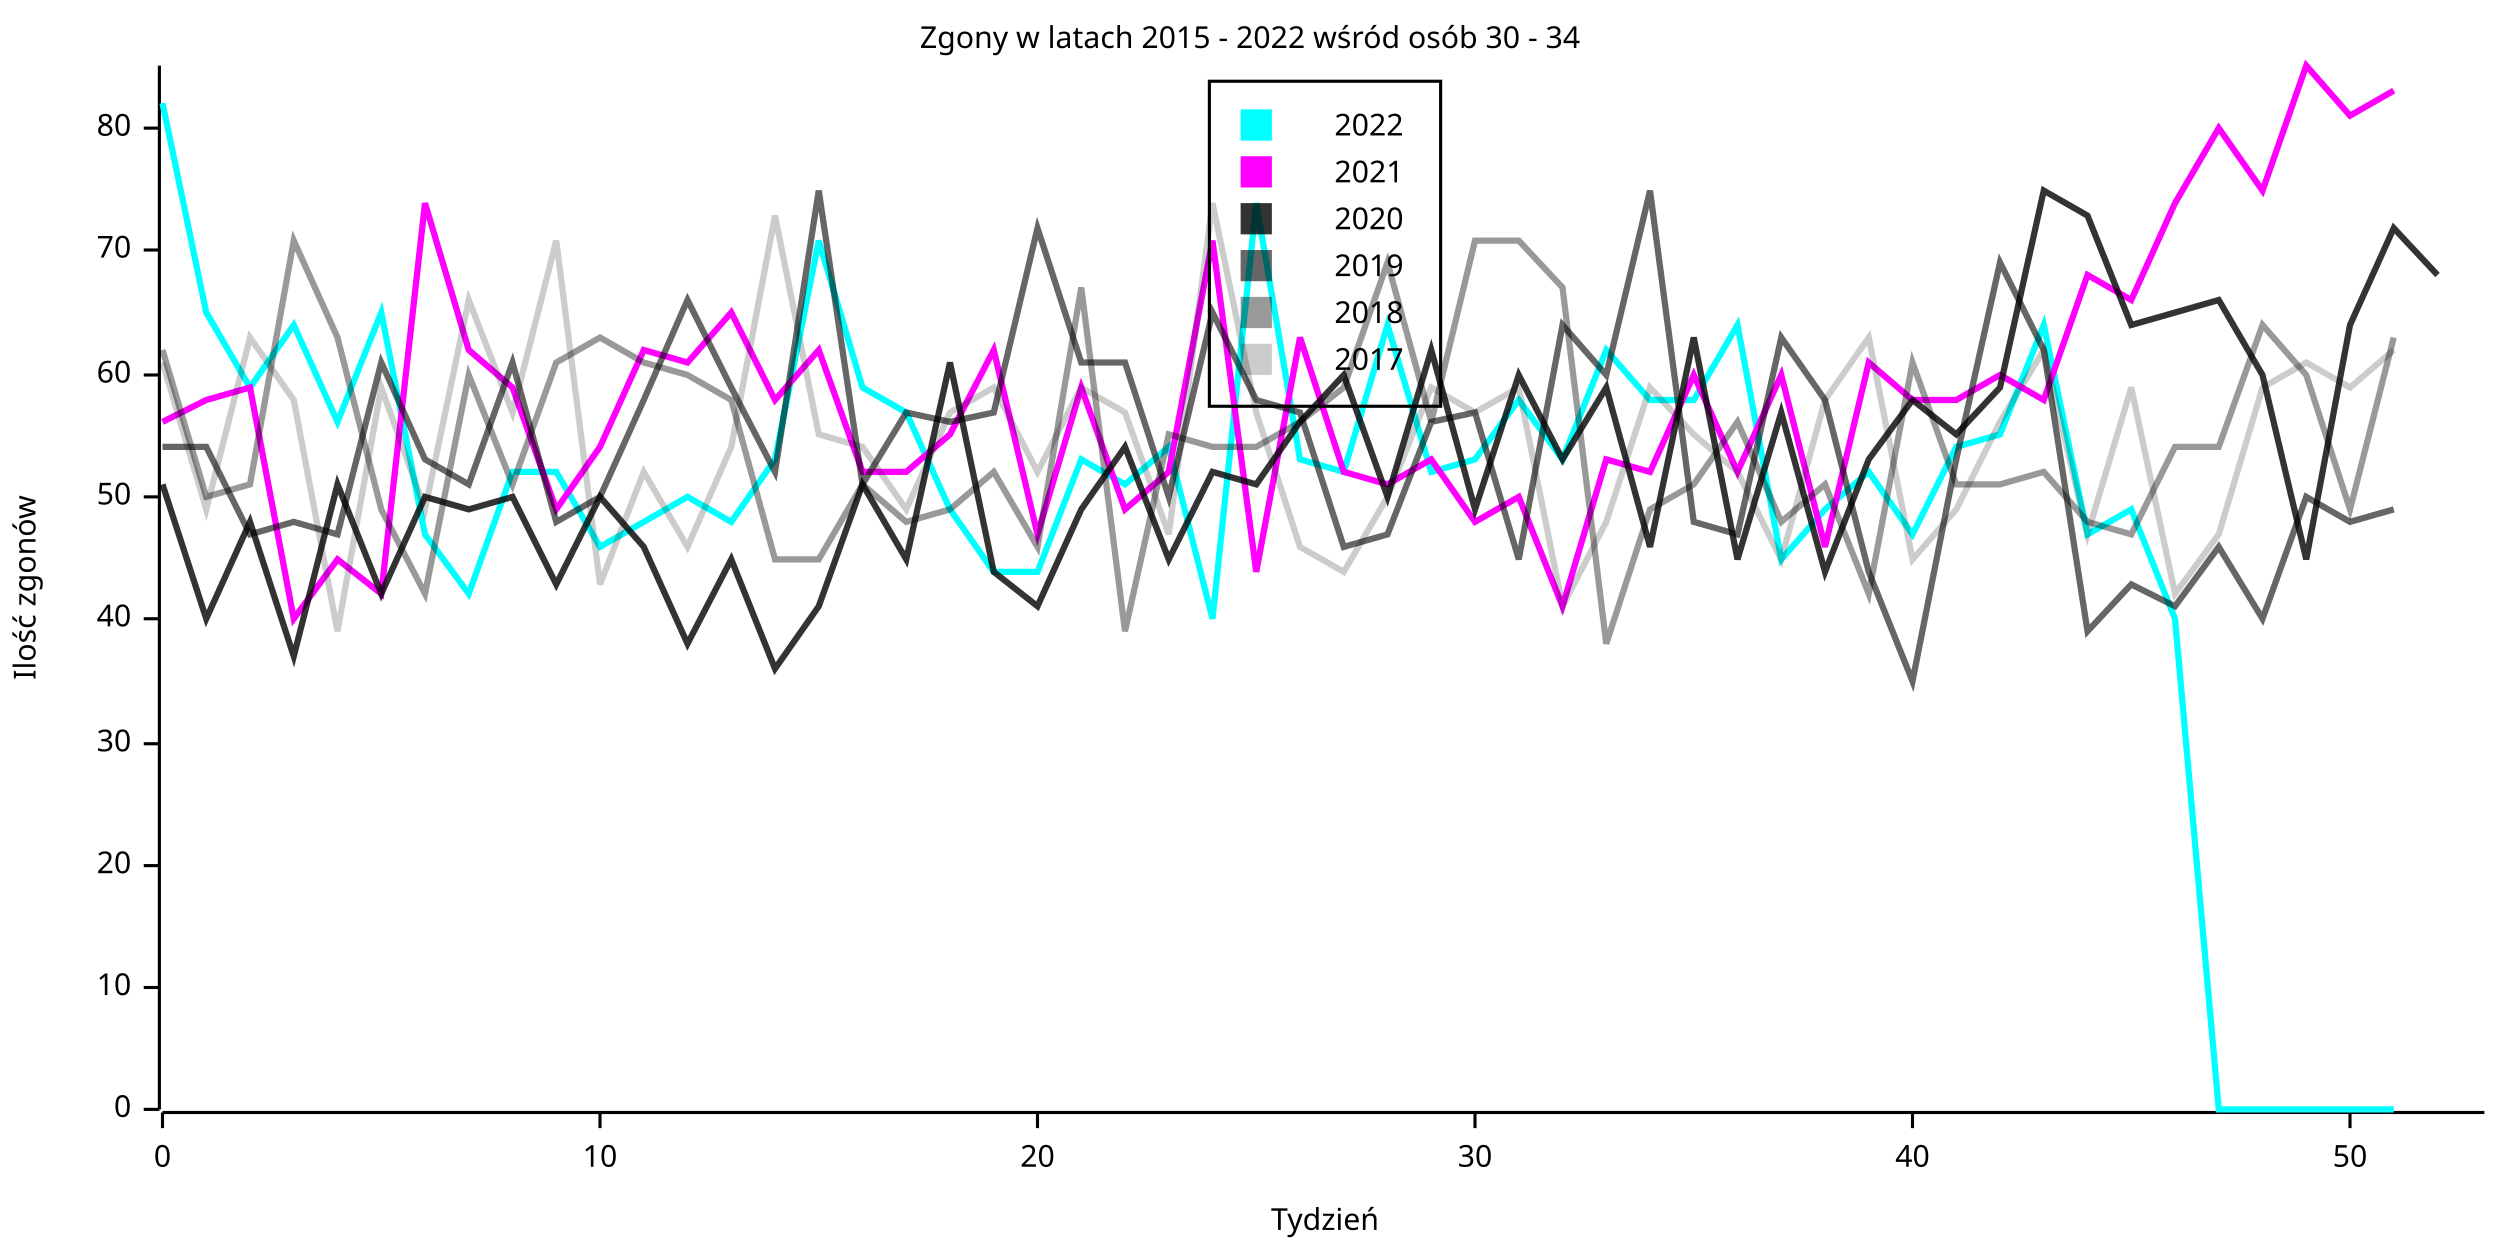
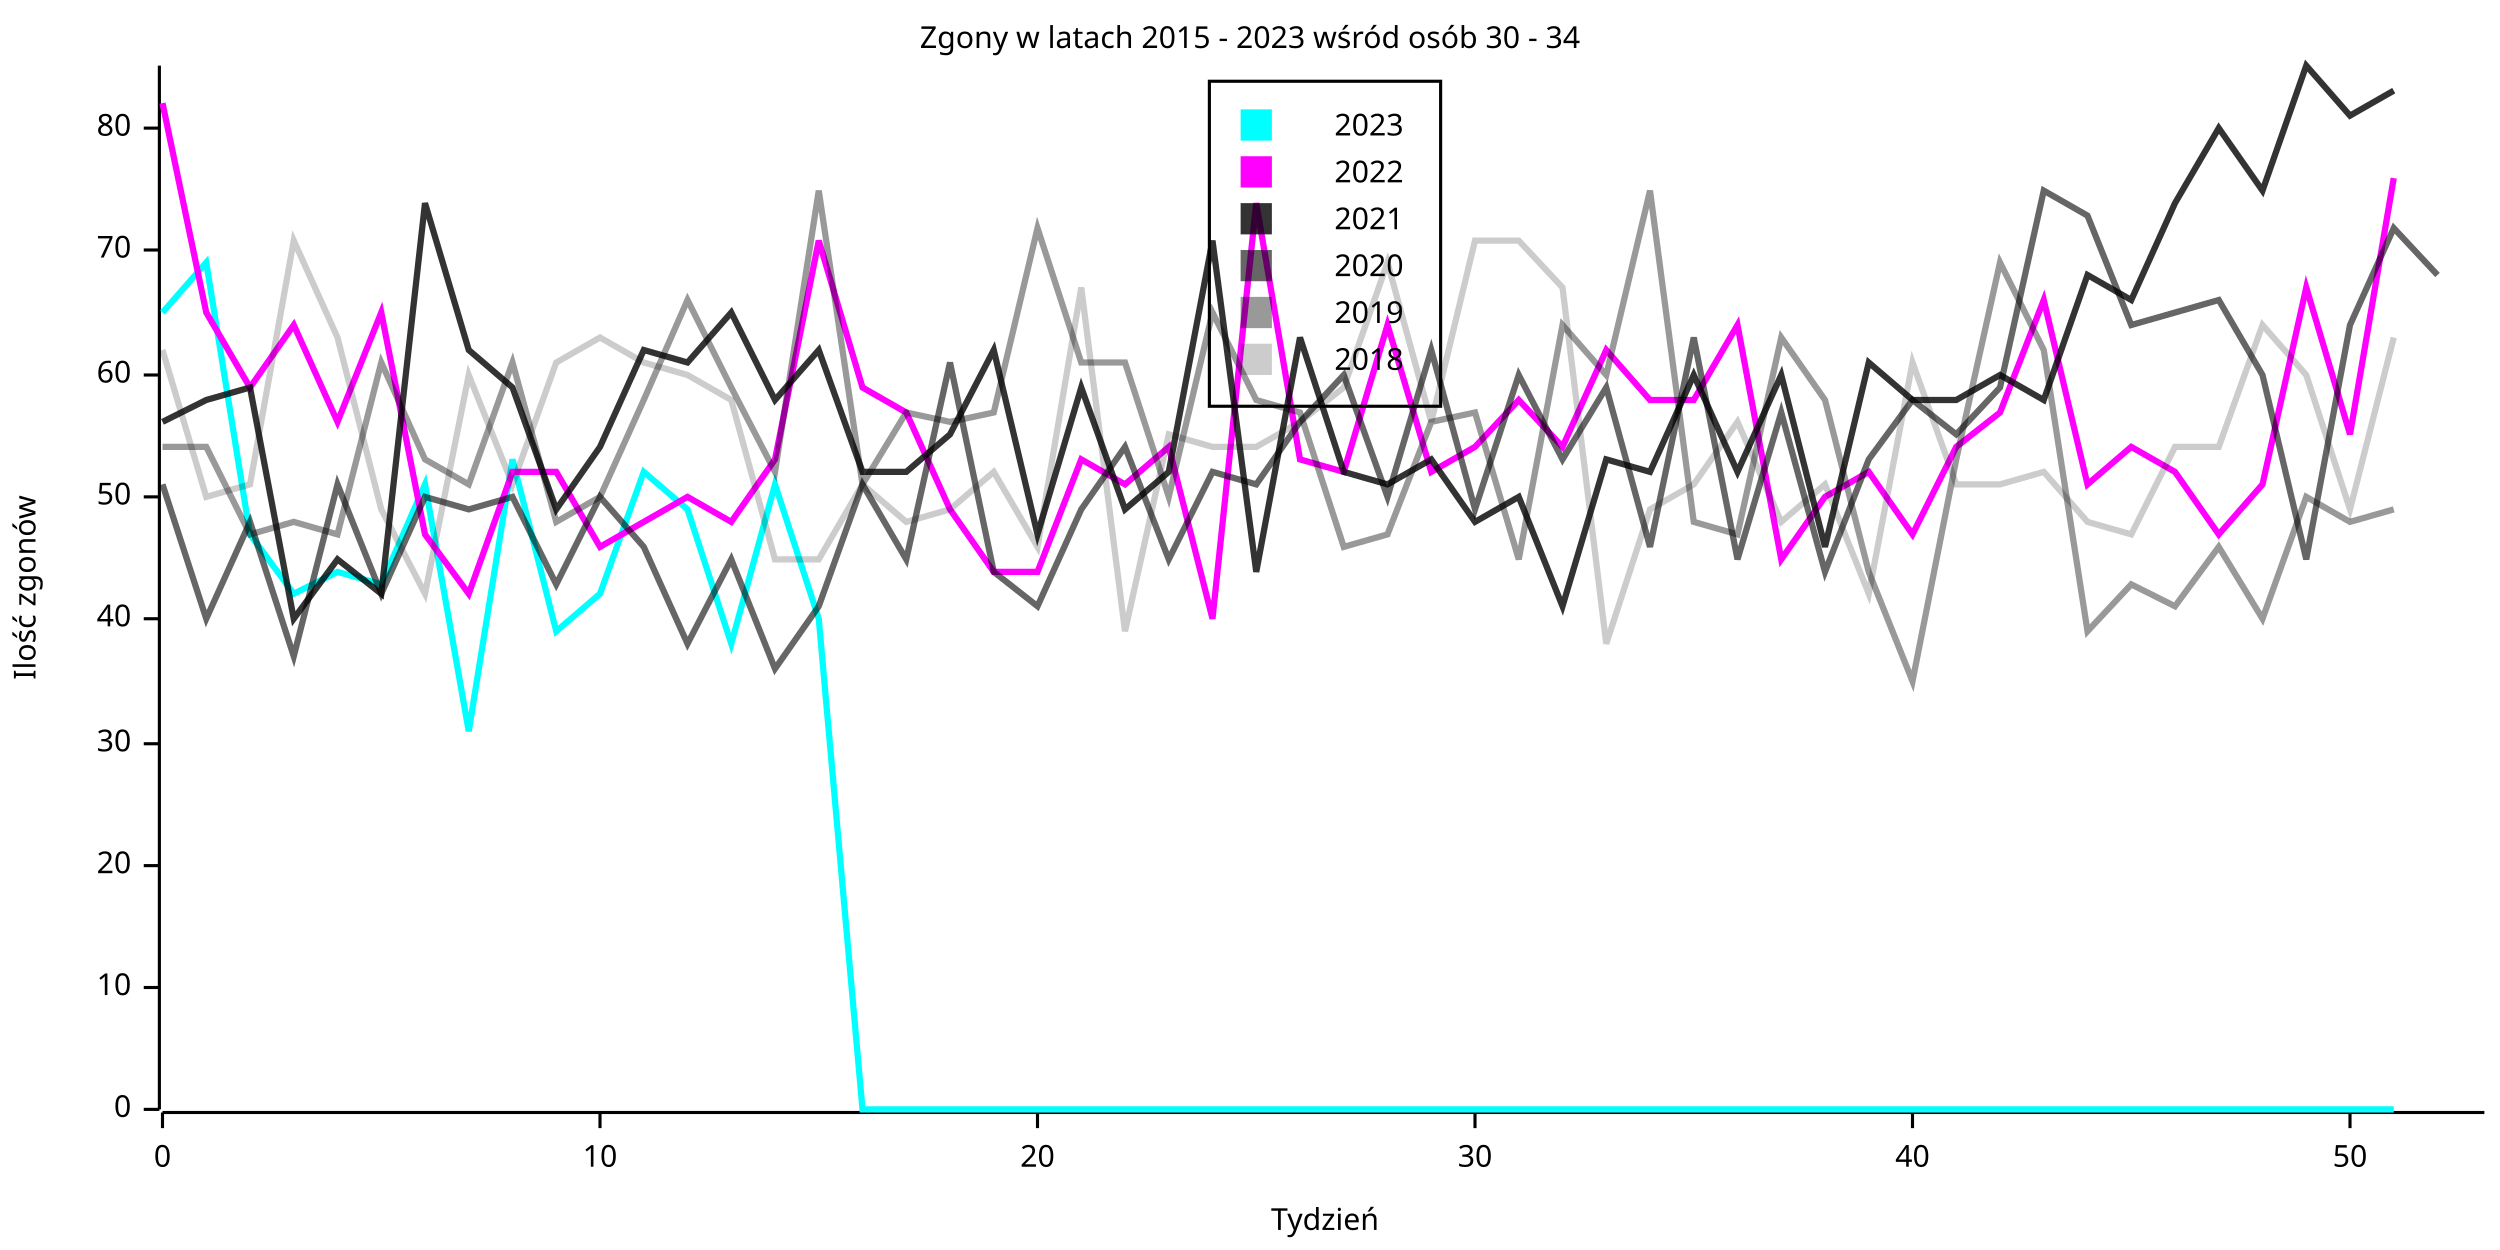
<svg xmlns="http://www.w3.org/2000/svg" width="800" height="400" viewBox="0 0 800 400">
  <rect x="0" y="0" width="800" height="400" opacity="1" fill="#FFFFFF" stroke="none" />
  <text x="400" y="8" dy="0.76em" text-anchor="middle" font-family="sans-serif" font-size="9.677" opacity="1" fill="#000000">
- Zgony w latach 2015 - 2022 wśród osób 30 - 34
+ Zgony w latach 2015 - 2023 wśród osób 30 - 34
</text>
  <text x="4" y="188" dy="0.76em" text-anchor="middle" font-family="sans-serif" font-size="9.677" opacity="1" fill="#000000" transform="rotate(270, 4, 188)">
Ilość zgonów
</text>
  <text x="424" y="396" dy="-0.5ex" text-anchor="middle" font-family="sans-serif" font-size="9.677" opacity="1" fill="#000000">
Tydzień
</text>
  <polyline fill="none" opacity="1" stroke="#000000" stroke-width="1" points="51,21 51,355 " />
  <text x="42" y="355" dy="0.5ex" text-anchor="end" font-family="sans-serif" font-size="9.677" opacity="1" fill="#000000">
0
</text>
  <polyline fill="none" opacity="1" stroke="#000000" stroke-width="1" points="46,355 51,355 " />
  <text x="42" y="316" dy="0.5ex" text-anchor="end" font-family="sans-serif" font-size="9.677" opacity="1" fill="#000000">
10
</text>
  <polyline fill="none" opacity="1" stroke="#000000" stroke-width="1" points="46,316 51,316 " />
  <text x="42" y="277" dy="0.5ex" text-anchor="end" font-family="sans-serif" font-size="9.677" opacity="1" fill="#000000">
20
</text>
  <polyline fill="none" opacity="1" stroke="#000000" stroke-width="1" points="46,277 51,277 " />
  <text x="42" y="238" dy="0.5ex" text-anchor="end" font-family="sans-serif" font-size="9.677" opacity="1" fill="#000000">
30
</text>
  <polyline fill="none" opacity="1" stroke="#000000" stroke-width="1" points="46,238 51,238 " />
  <text x="42" y="198" dy="0.5ex" text-anchor="end" font-family="sans-serif" font-size="9.677" opacity="1" fill="#000000">
40
</text>
  <polyline fill="none" opacity="1" stroke="#000000" stroke-width="1" points="46,198 51,198 " />
  <text x="42" y="159" dy="0.5ex" text-anchor="end" font-family="sans-serif" font-size="9.677" opacity="1" fill="#000000">
50
</text>
  <polyline fill="none" opacity="1" stroke="#000000" stroke-width="1" points="46,159 51,159 " />
  <text x="42" y="120" dy="0.5ex" text-anchor="end" font-family="sans-serif" font-size="9.677" opacity="1" fill="#000000">
60
</text>
  <polyline fill="none" opacity="1" stroke="#000000" stroke-width="1" points="46,120 51,120 " />
  <text x="42" y="80" dy="0.5ex" text-anchor="end" font-family="sans-serif" font-size="9.677" opacity="1" fill="#000000">
70
</text>
  <polyline fill="none" opacity="1" stroke="#000000" stroke-width="1" points="46,80 51,80 " />
  <text x="42" y="41" dy="0.5ex" text-anchor="end" font-family="sans-serif" font-size="9.677" opacity="1" fill="#000000">
80
</text>
  <polyline fill="none" opacity="1" stroke="#000000" stroke-width="1" points="46,41 51,41 " />
  <polyline fill="none" opacity="1" stroke="#000000" stroke-width="1" points="52,356 795,356 " />
  <text x="52" y="366" dy="0.76em" text-anchor="middle" font-family="sans-serif" font-size="9.677" opacity="1" fill="#000000">
0
</text>
  <polyline fill="none" opacity="1" stroke="#000000" stroke-width="1" points="52,356 52,361 " />
  <text x="192" y="366" dy="0.76em" text-anchor="middle" font-family="sans-serif" font-size="9.677" opacity="1" fill="#000000">
10
</text>
  <polyline fill="none" opacity="1" stroke="#000000" stroke-width="1" points="192,356 192,361 " />
  <text x="332" y="366" dy="0.76em" text-anchor="middle" font-family="sans-serif" font-size="9.677" opacity="1" fill="#000000">
20
</text>
  <polyline fill="none" opacity="1" stroke="#000000" stroke-width="1" points="332,356 332,361 " />
  <text x="472" y="366" dy="0.76em" text-anchor="middle" font-family="sans-serif" font-size="9.677" opacity="1" fill="#000000">
30
</text>
  <polyline fill="none" opacity="1" stroke="#000000" stroke-width="1" points="472,356 472,361 " />
  <text x="612" y="366" dy="0.76em" text-anchor="middle" font-family="sans-serif" font-size="9.677" opacity="1" fill="#000000">
40
</text>
  <polyline fill="none" opacity="1" stroke="#000000" stroke-width="1" points="612,356 612,361 " />
  <text x="752" y="366" dy="0.76em" text-anchor="middle" font-family="sans-serif" font-size="9.677" opacity="1" fill="#000000">
50
</text>
  <polyline fill="none" opacity="1" stroke="#000000" stroke-width="1" points="752,356 752,361 " />
-   <polyline fill="none" opacity="1" stroke="#00FFFF" stroke-width="2" points="52,33 66,100 80,124 94,104 108,135 122,100 136,171 150,190 164,151 178,151 192,175 206,167 220,159 234,167 248,147 262,77 276,124 290,132 304,163 318,183 332,183 346,147 360,155 374,143 388,198 402,65 416,147 430,151 444,104 458,151 472,147 486,128 500,147 514,112 528,128 542,128 556,104 570,179 584,163 598,151 612,171 626,143 640,139 654,104 668,171 682,163 696,198 710,355 724,355 738,355 752,355 766,355 " />
-   <polyline fill="none" opacity="1" stroke="#FF00FF" stroke-width="2" points="52,135 66,128 80,124 94,198 108,179 122,190 136,65 150,112 164,124 178,163 192,143 206,112 220,116 234,100 248,128 262,112 276,151 290,151 304,139 318,112 332,171 346,124 360,163 374,151 388,77 402,183 416,108 430,151 444,155 458,147 472,167 486,159 500,194 514,147 528,151 542,120 556,151 570,120 584,175 598,116 612,128 626,128 640,120 654,128 668,88 682,96 696,65 710,41 724,61 738,21 752,37 766,29 " />
-   <polyline fill="none" opacity="0.8" stroke="#000000" stroke-width="2" points="52,155 66,198 80,167 94,210 108,155 122,190 136,159 150,163 164,159 178,187 192,159 206,175 220,206 234,179 248,214 262,194 276,155 290,179 304,116 318,183 332,194 346,163 360,143 374,179 388,151 402,155 416,135 430,120 444,159 458,112 472,163 486,120 500,147 514,124 528,175 542,108 556,179 570,132 584,183 598,147 612,128 626,139 640,124 654,61 668,69 682,104 696,100 710,96 724,120 738,179 752,104 766,73 780,88 " />
-   <polyline fill="none" opacity="0.6" stroke="#000000" stroke-width="2" points="52,143 66,143 80,171 94,167 108,171 122,116 136,147 150,155 164,116 178,167 192,159 206,128 220,96 234,124 248,151 262,61 276,155 290,132 304,135 318,132 332,73 346,116 360,116 374,159 388,100 402,128 416,132 430,175 444,171 458,135 472,132 486,179 500,104 514,120 528,61 542,167 556,171 570,108 584,128 598,183 612,218 626,147 640,84 654,112 668,202 682,187 696,194 710,175 724,198 738,159 752,167 766,163 " />
-   <polyline fill="none" opacity="0.4" stroke="#000000" stroke-width="2" points="52,112 66,159 80,155 94,77 108,108 122,163 136,190 150,120 164,155 178,116 192,108 206,116 220,120 234,128 248,179 262,179 276,155 290,167 304,163 318,151 332,175 346,92 360,202 374,139 388,143 402,143 416,135 430,124 444,84 458,135 472,77 486,77 500,92 514,206 528,163 542,155 556,135 570,167 584,155 598,190 612,116 626,155 640,155 654,151 668,167 682,171 696,143 710,143 724,104 738,120 752,163 766,108 " />
-   <polyline fill="none" opacity="0.2" stroke="#000000" stroke-width="2" points="52,116 66,163 80,108 94,128 108,202 122,124 136,163 150,96 164,132 178,77 192,187 206,151 220,175 234,143 248,69 262,139 276,143 290,163 304,132 318,124 332,151 346,124 360,132 374,171 388,65 402,132 416,175 430,183 444,159 458,124 472,132 486,124 500,194 514,167 528,124 542,139 556,151 570,179 584,128 598,108 612,179 626,163 640,135 654,112 668,171 682,124 696,190 710,171 724,124 738,116 752,124 766,112 " />
+   <polyline fill="none" opacity="1" stroke="#00FFFF" stroke-width="2" points="52,100 66,84 80,171 94,190 108,183 122,187 136,155 150,234 164,147 178,202 192,190 206,151 220,163 234,206 248,155 262,198 276,355 290,355 304,355 318,355 332,355 346,355 360,355 374,355 388,355 402,355 416,355 430,355 444,355 458,355 472,355 486,355 500,355 514,355 528,355 542,355 556,355 570,355 584,355 598,355 612,355 626,355 640,355 654,355 668,355 682,355 696,355 710,355 724,355 738,355 752,355 766,355 " />
+   <polyline fill="none" opacity="1" stroke="#FF00FF" stroke-width="2" points="52,33 66,100 80,124 94,104 108,135 122,100 136,171 150,190 164,151 178,151 192,175 206,167 220,159 234,167 248,147 262,77 276,124 290,132 304,163 318,183 332,183 346,147 360,155 374,143 388,198 402,65 416,147 430,151 444,104 458,151 472,143 486,128 500,143 514,112 528,128 542,128 556,104 570,179 584,159 598,151 612,171 626,143 640,132 654,96 668,155 682,143 696,151 710,171 724,155 738,92 752,139 766,57 " />
+   <polyline fill="none" opacity="0.8" stroke="#000000" stroke-width="2" points="52,135 66,128 80,124 94,198 108,179 122,190 136,65 150,112 164,124 178,163 192,143 206,112 220,116 234,100 248,128 262,112 276,151 290,151 304,139 318,112 332,171 346,124 360,163 374,151 388,77 402,183 416,108 430,151 444,155 458,147 472,167 486,159 500,194 514,147 528,151 542,120 556,151 570,120 584,175 598,116 612,128 626,128 640,120 654,128 668,88 682,96 696,65 710,41 724,61 738,21 752,37 766,29 " />
+   <polyline fill="none" opacity="0.6" stroke="#000000" stroke-width="2" points="52,155 66,198 80,167 94,210 108,155 122,190 136,159 150,163 164,159 178,187 192,159 206,175 220,206 234,179 248,214 262,194 276,155 290,179 304,116 318,183 332,194 346,163 360,143 374,179 388,151 402,155 416,135 430,120 444,159 458,112 472,163 486,120 500,147 514,124 528,175 542,108 556,179 570,132 584,183 598,147 612,128 626,139 640,124 654,61 668,69 682,104 696,100 710,96 724,120 738,179 752,104 766,73 780,88 " />
+   <polyline fill="none" opacity="0.4" stroke="#000000" stroke-width="2" points="52,143 66,143 80,171 94,167 108,171 122,116 136,147 150,155 164,116 178,167 192,159 206,128 220,96 234,124 248,151 262,61 276,155 290,132 304,135 318,132 332,73 346,116 360,116 374,159 388,100 402,128 416,132 430,175 444,171 458,135 472,132 486,179 500,104 514,120 528,61 542,167 556,171 570,108 584,128 598,183 612,218 626,147 640,84 654,112 668,202 682,187 696,194 710,175 724,198 738,159 752,167 766,163 " />
+   <polyline fill="none" opacity="0.2" stroke="#000000" stroke-width="2" points="52,112 66,159 80,155 94,77 108,108 122,163 136,190 150,120 164,155 178,116 192,108 206,116 220,120 234,128 248,179 262,179 276,155 290,167 304,163 318,151 332,175 346,92 360,202 374,139 388,143 402,143 416,135 430,124 444,84 458,135 472,77 486,77 500,92 514,206 528,163 542,155 556,135 570,167 584,155 598,190 612,116 626,155 640,155 654,151 668,167 682,171 696,143 710,143 724,104 738,120 752,163 766,108 " />
  <rect x="387" y="26" width="74" height="104" opacity="1" fill="none" stroke="#000000" />
  <text x="427" y="36" dy="0.76em" text-anchor="start" font-family="sans-serif" font-size="9.677" opacity="1" fill="#000000">
+ 2023
+ </text>
+   <text x="427" y="51" dy="0.76em" text-anchor="start" font-family="sans-serif" font-size="9.677" opacity="1" fill="#000000">
2022
</text>
-   <text x="427" y="51" dy="0.76em" text-anchor="start" font-family="sans-serif" font-size="9.677" opacity="1" fill="#000000">
+   <text x="427" y="66" dy="0.76em" text-anchor="start" font-family="sans-serif" font-size="9.677" opacity="1" fill="#000000">
2021
</text>
-   <text x="427" y="66" dy="0.76em" text-anchor="start" font-family="sans-serif" font-size="9.677" opacity="1" fill="#000000">
+   <text x="427" y="81" dy="0.76em" text-anchor="start" font-family="sans-serif" font-size="9.677" opacity="1" fill="#000000">
2020
</text>
-   <text x="427" y="81" dy="0.76em" text-anchor="start" font-family="sans-serif" font-size="9.677" opacity="1" fill="#000000">
+   <text x="427" y="96" dy="0.76em" text-anchor="start" font-family="sans-serif" font-size="9.677" opacity="1" fill="#000000">
2019
</text>
-   <text x="427" y="96" dy="0.76em" text-anchor="start" font-family="sans-serif" font-size="9.677" opacity="1" fill="#000000">
+   <text x="427" y="111" dy="0.76em" text-anchor="start" font-family="sans-serif" font-size="9.677" opacity="1" fill="#000000">
2018
- </text>
-   <text x="427" y="111" dy="0.76em" text-anchor="start" font-family="sans-serif" font-size="9.677" opacity="1" fill="#000000">
- 2017
</text>
  <rect x="397" y="35" width="10" height="10" opacity="1" fill="#00FFFF" stroke="none" />
  <rect x="397" y="50" width="10" height="10" opacity="1" fill="#FF00FF" stroke="none" />
  <rect x="397" y="65" width="10" height="10" opacity="0.8" fill="#000000" stroke="none" />
  <rect x="397" y="80" width="10" height="10" opacity="0.6" fill="#000000" stroke="none" />
  <rect x="397" y="95" width="10" height="10" opacity="0.4" fill="#000000" stroke="none" />
  <rect x="397" y="110" width="10" height="10" opacity="0.2" fill="#000000" stroke="none" />
</svg>
